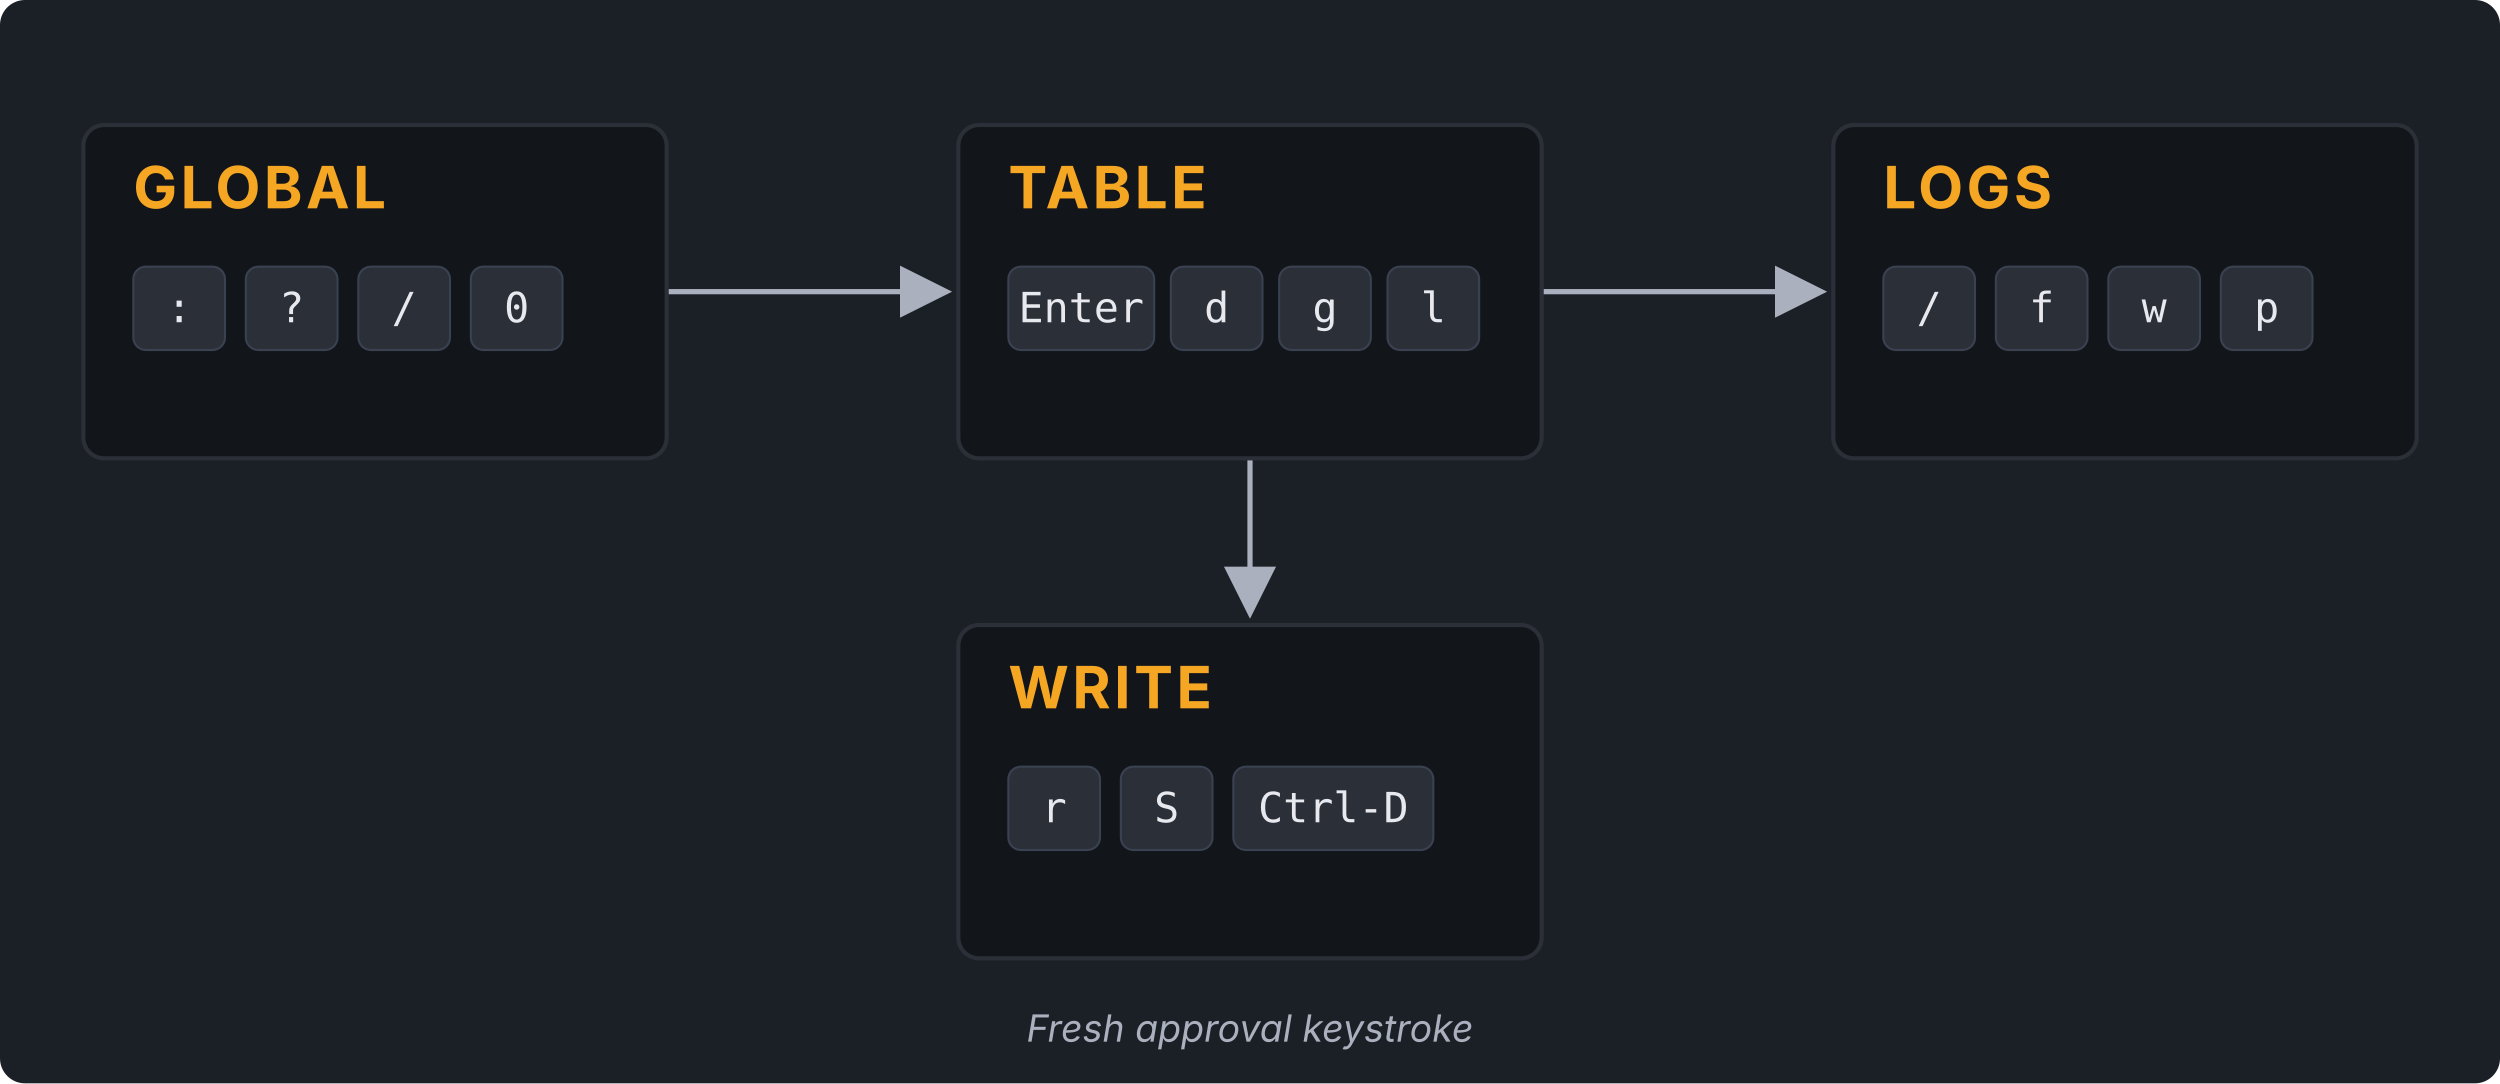
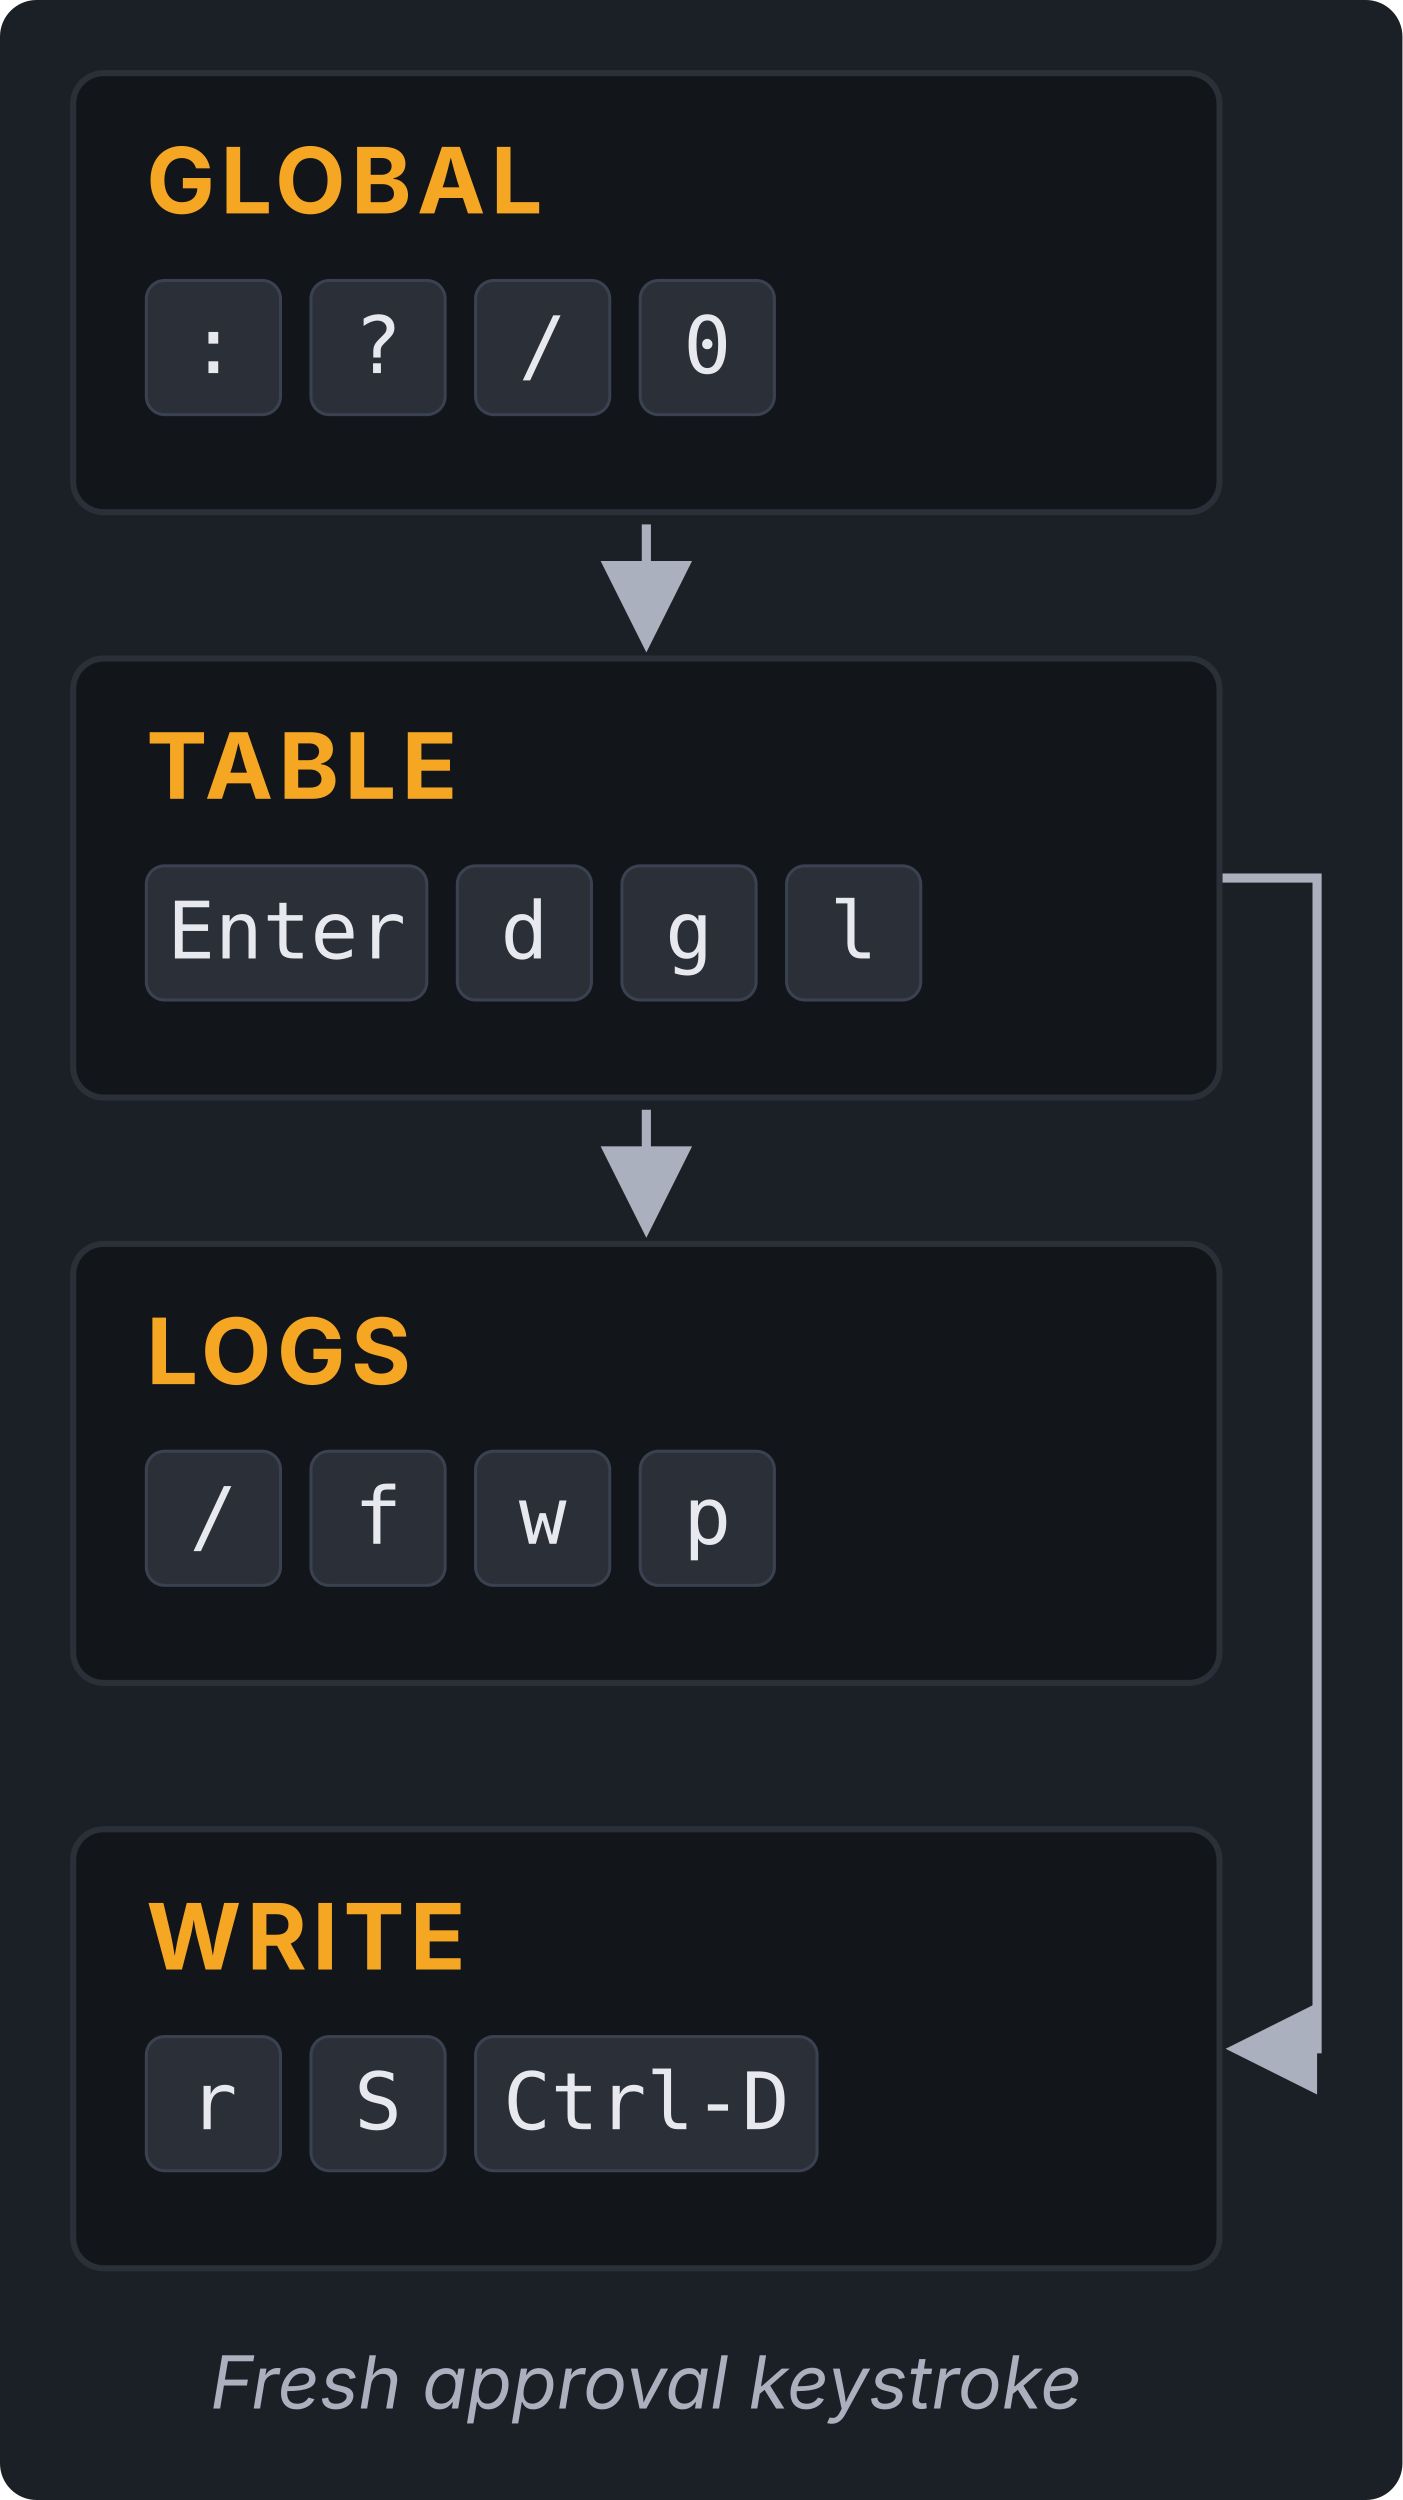
- <svg xmlns="http://www.w3.org/2000/svg" viewBox="0 0 1200 520" role="img" aria-labelledby="keymap-title keymap-desc">
+ <svg xmlns="http://www.w3.org/2000/svg" viewBox="0 0 460 820" role="img" aria-labelledby="keymap-title keymap-desc">
  <style>
    :root {
      font-family: system-ui, -apple-system, "Segoe UI", sans-serif;
    }
    .keymap-bg { fill: #1b1f26; }
    .keymap-box { fill: #12151a; stroke: #2a2f38; stroke-width: 2; }
-     .keymap-heading { fill: #f5a623; font-size: 28px; font-weight: 700; letter-spacing: 0.06em; }
+     .keymap-heading { fill: #f5a623; font-size: 30px; font-weight: 700; letter-spacing: 0.06em; }
    .keymap-chip { fill: #2a2f38; stroke: #3a4150; stroke-width: 1; }
    .keymap-chip-text {
      fill: #e7e9ee;
-       font-size: 20px;
+       font-size: 26px;
      font-family: ui-monospace, SFMono-Regular, Menlo, Consolas, monospace;
      dominant-baseline: middle;
    }
-     .keymap-arrow { stroke: #aab0bd; stroke-width: 2.5; fill: none; }
-     .keymap-note { fill: #aab0bd; font-size: 18px; font-style: italic; }
+     .keymap-arrow { stroke: #aab0bd; stroke-width: 3; fill: none; }
+     .keymap-note { fill: #aab0bd; font-size: 24px; font-style: italic; }
  </style>
-   <rect class="keymap-bg" x="0" y="0" width="1200" height="520" rx="12" />
+   <rect class="keymap-bg" x="0" y="0" width="460" height="820" rx="12" />
  <defs>
    <marker id="keymap-arrowhead" markerWidth="10" markerHeight="10" refX="8" refY="5" orient="auto">
      <path d="M0,0 L10,5 L0,10 Z" fill="#aab0bd" />
    </marker>
  </defs>
-   <line class="keymap-arrow" x1="320" y1="140" x2="452" y2="140" marker-end="url(#keymap-arrowhead)" />
-   <line class="keymap-arrow" x1="740" y1="140" x2="872" y2="140" marker-end="url(#keymap-arrowhead)" />
-   <line class="keymap-arrow" x1="600" y1="220" x2="600" y2="292" marker-end="url(#keymap-arrowhead)" />
+   <line class="keymap-arrow" x1="212" y1="172" x2="212" y2="208" marker-end="url(#keymap-arrowhead)" />
+   <line class="keymap-arrow" x1="212" y1="364" x2="212" y2="400" marker-end="url(#keymap-arrowhead)" />
+   <path class="keymap-arrow" d="M400,288 H432 V672 H408" marker-end="url(#keymap-arrowhead)" />
  <g>
-     <rect class="keymap-box" x="40" y="60" width="280" height="160" rx="10" />
-     <text class="keymap-heading" x="64" y="100">GLOBAL</text>
-     <rect class="keymap-chip" x="64" y="128" width="44" height="40" rx="6" />
-     <text class="keymap-chip-text" x="86" y="149" text-anchor="middle">:</text>
-     <rect class="keymap-chip" x="118" y="128" width="44" height="40" rx="6" />
-     <text class="keymap-chip-text" x="140" y="149" text-anchor="middle">?</text>
-     <rect class="keymap-chip" x="172" y="128" width="44" height="40" rx="6" />
-     <text class="keymap-chip-text" x="194" y="149" text-anchor="middle">/</text>
-     <rect class="keymap-chip" x="226" y="128" width="44" height="40" rx="6" />
-     <text class="keymap-chip-text" x="248" y="149" text-anchor="middle">0</text>
+     <rect class="keymap-box" x="24" y="24" width="376" height="144" rx="10" />
+     <text class="keymap-heading" x="48" y="70">GLOBAL</text>
+     <rect class="keymap-chip" x="48" y="92" width="44" height="44" rx="6" />
+     <text class="keymap-chip-text" x="70" y="115" text-anchor="middle">:</text>
+     <rect class="keymap-chip" x="102" y="92" width="44" height="44" rx="6" />
+     <text class="keymap-chip-text" x="124" y="115" text-anchor="middle">?</text>
+     <rect class="keymap-chip" x="156" y="92" width="44" height="44" rx="6" />
+     <text class="keymap-chip-text" x="178" y="115" text-anchor="middle">/</text>
+     <rect class="keymap-chip" x="210" y="92" width="44" height="44" rx="6" />
+     <text class="keymap-chip-text" x="232" y="115" text-anchor="middle">0</text>
  </g>
  <g>
-     <rect class="keymap-box" x="460" y="60" width="280" height="160" rx="10" />
-     <text class="keymap-heading" x="484" y="100">TABLE</text>
-     <rect class="keymap-chip" x="484" y="128" width="70" height="40" rx="6" />
-     <text class="keymap-chip-text" x="519" y="149" text-anchor="middle">Enter</text>
-     <rect class="keymap-chip" x="562" y="128" width="44" height="40" rx="6" />
-     <text class="keymap-chip-text" x="584" y="149" text-anchor="middle">d</text>
-     <rect class="keymap-chip" x="614" y="128" width="44" height="40" rx="6" />
-     <text class="keymap-chip-text" x="636" y="149" text-anchor="middle">g</text>
-     <rect class="keymap-chip" x="666" y="128" width="44" height="40" rx="6" />
-     <text class="keymap-chip-text" x="688" y="149" text-anchor="middle">l</text>
+     <rect class="keymap-box" x="24" y="216" width="376" height="144" rx="10" />
+     <text class="keymap-heading" x="48" y="262">TABLE</text>
+     <rect class="keymap-chip" x="48" y="284" width="92" height="44" rx="6" />
+     <text class="keymap-chip-text" x="94" y="307" text-anchor="middle">Enter</text>
+     <rect class="keymap-chip" x="150" y="284" width="44" height="44" rx="6" />
+     <text class="keymap-chip-text" x="172" y="307" text-anchor="middle">d</text>
+     <rect class="keymap-chip" x="204" y="284" width="44" height="44" rx="6" />
+     <text class="keymap-chip-text" x="226" y="307" text-anchor="middle">g</text>
+     <rect class="keymap-chip" x="258" y="284" width="44" height="44" rx="6" />
+     <text class="keymap-chip-text" x="280" y="307" text-anchor="middle">l</text>
  </g>
  <g>
-     <rect class="keymap-box" x="880" y="60" width="280" height="160" rx="10" />
-     <text class="keymap-heading" x="904" y="100">LOGS</text>
-     <rect class="keymap-chip" x="904" y="128" width="44" height="40" rx="6" />
-     <text class="keymap-chip-text" x="926" y="149" text-anchor="middle">/</text>
-     <rect class="keymap-chip" x="958" y="128" width="44" height="40" rx="6" />
-     <text class="keymap-chip-text" x="980" y="149" text-anchor="middle">f</text>
-     <rect class="keymap-chip" x="1012" y="128" width="44" height="40" rx="6" />
-     <text class="keymap-chip-text" x="1034" y="149" text-anchor="middle">w</text>
-     <rect class="keymap-chip" x="1066" y="128" width="44" height="40" rx="6" />
-     <text class="keymap-chip-text" x="1088" y="149" text-anchor="middle">p</text>
+     <rect class="keymap-box" x="24" y="408" width="376" height="144" rx="10" />
+     <text class="keymap-heading" x="48" y="454">LOGS</text>
+     <rect class="keymap-chip" x="48" y="476" width="44" height="44" rx="6" />
+     <text class="keymap-chip-text" x="70" y="499" text-anchor="middle">/</text>
+     <rect class="keymap-chip" x="102" y="476" width="44" height="44" rx="6" />
+     <text class="keymap-chip-text" x="124" y="499" text-anchor="middle">f</text>
+     <rect class="keymap-chip" x="156" y="476" width="44" height="44" rx="6" />
+     <text class="keymap-chip-text" x="178" y="499" text-anchor="middle">w</text>
+     <rect class="keymap-chip" x="210" y="476" width="44" height="44" rx="6" />
+     <text class="keymap-chip-text" x="232" y="499" text-anchor="middle">p</text>
  </g>
  <g>
-     <rect class="keymap-box" x="460" y="300" width="280" height="160" rx="10" />
-     <text class="keymap-heading" x="484" y="340">WRITE</text>
-     <rect class="keymap-chip" x="484" y="368" width="44" height="40" rx="6" />
-     <text class="keymap-chip-text" x="506" y="389" text-anchor="middle">r</text>
-     <rect class="keymap-chip" x="538" y="368" width="44" height="40" rx="6" />
-     <text class="keymap-chip-text" x="560" y="389" text-anchor="middle">S</text>
-     <rect class="keymap-chip" x="592" y="368" width="96" height="40" rx="6" />
-     <text class="keymap-chip-text" x="640" y="389" text-anchor="middle">Ctrl-D</text>
+     <rect class="keymap-box" x="24" y="600" width="376" height="144" rx="10" />
+     <text class="keymap-heading" x="48" y="646">WRITE</text>
+     <rect class="keymap-chip" x="48" y="668" width="44" height="44" rx="6" />
+     <text class="keymap-chip-text" x="70" y="691" text-anchor="middle">r</text>
+     <rect class="keymap-chip" x="102" y="668" width="44" height="44" rx="6" />
+     <text class="keymap-chip-text" x="124" y="691" text-anchor="middle">S</text>
+     <rect class="keymap-chip" x="156" y="668" width="112" height="44" rx="6" />
+     <text class="keymap-chip-text" x="212" y="691" text-anchor="middle">Ctrl-D</text>
  </g>
-   <text class="keymap-note" x="600" y="500" text-anchor="middle">Fresh approval keystroke</text>
+   <text class="keymap-note" x="212" y="790" text-anchor="middle">Fresh approval keystroke</text>
</svg>
